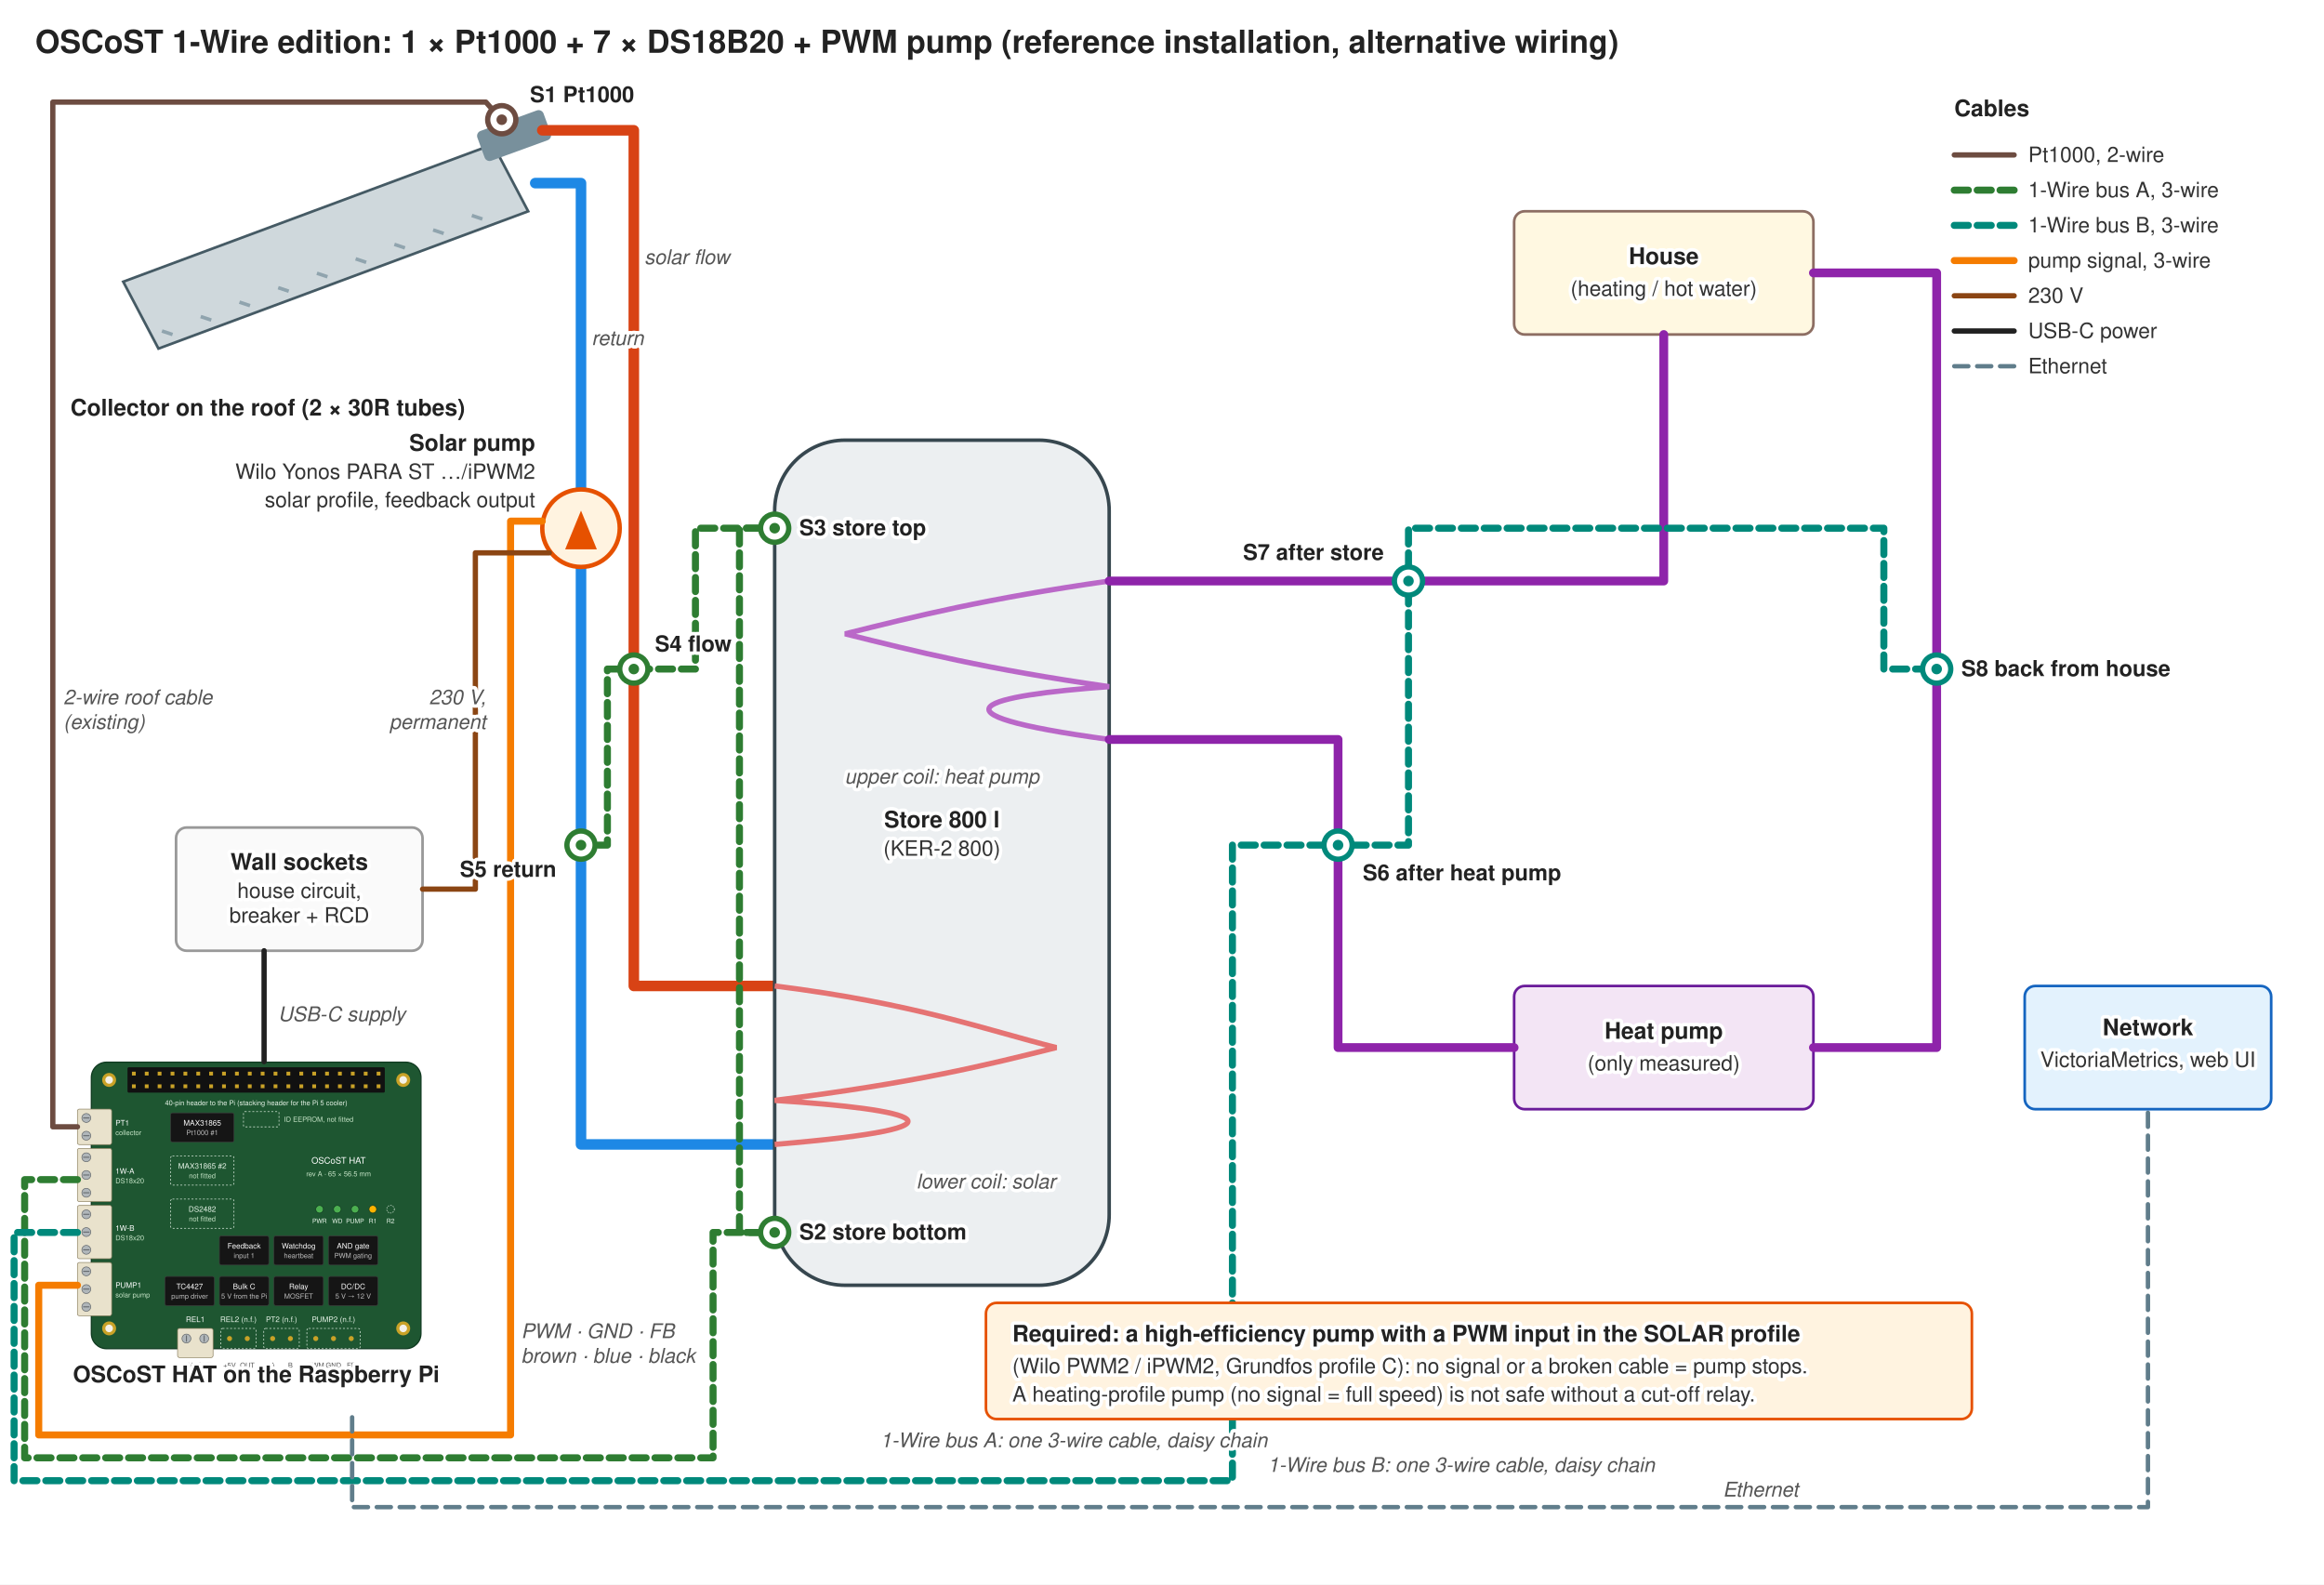
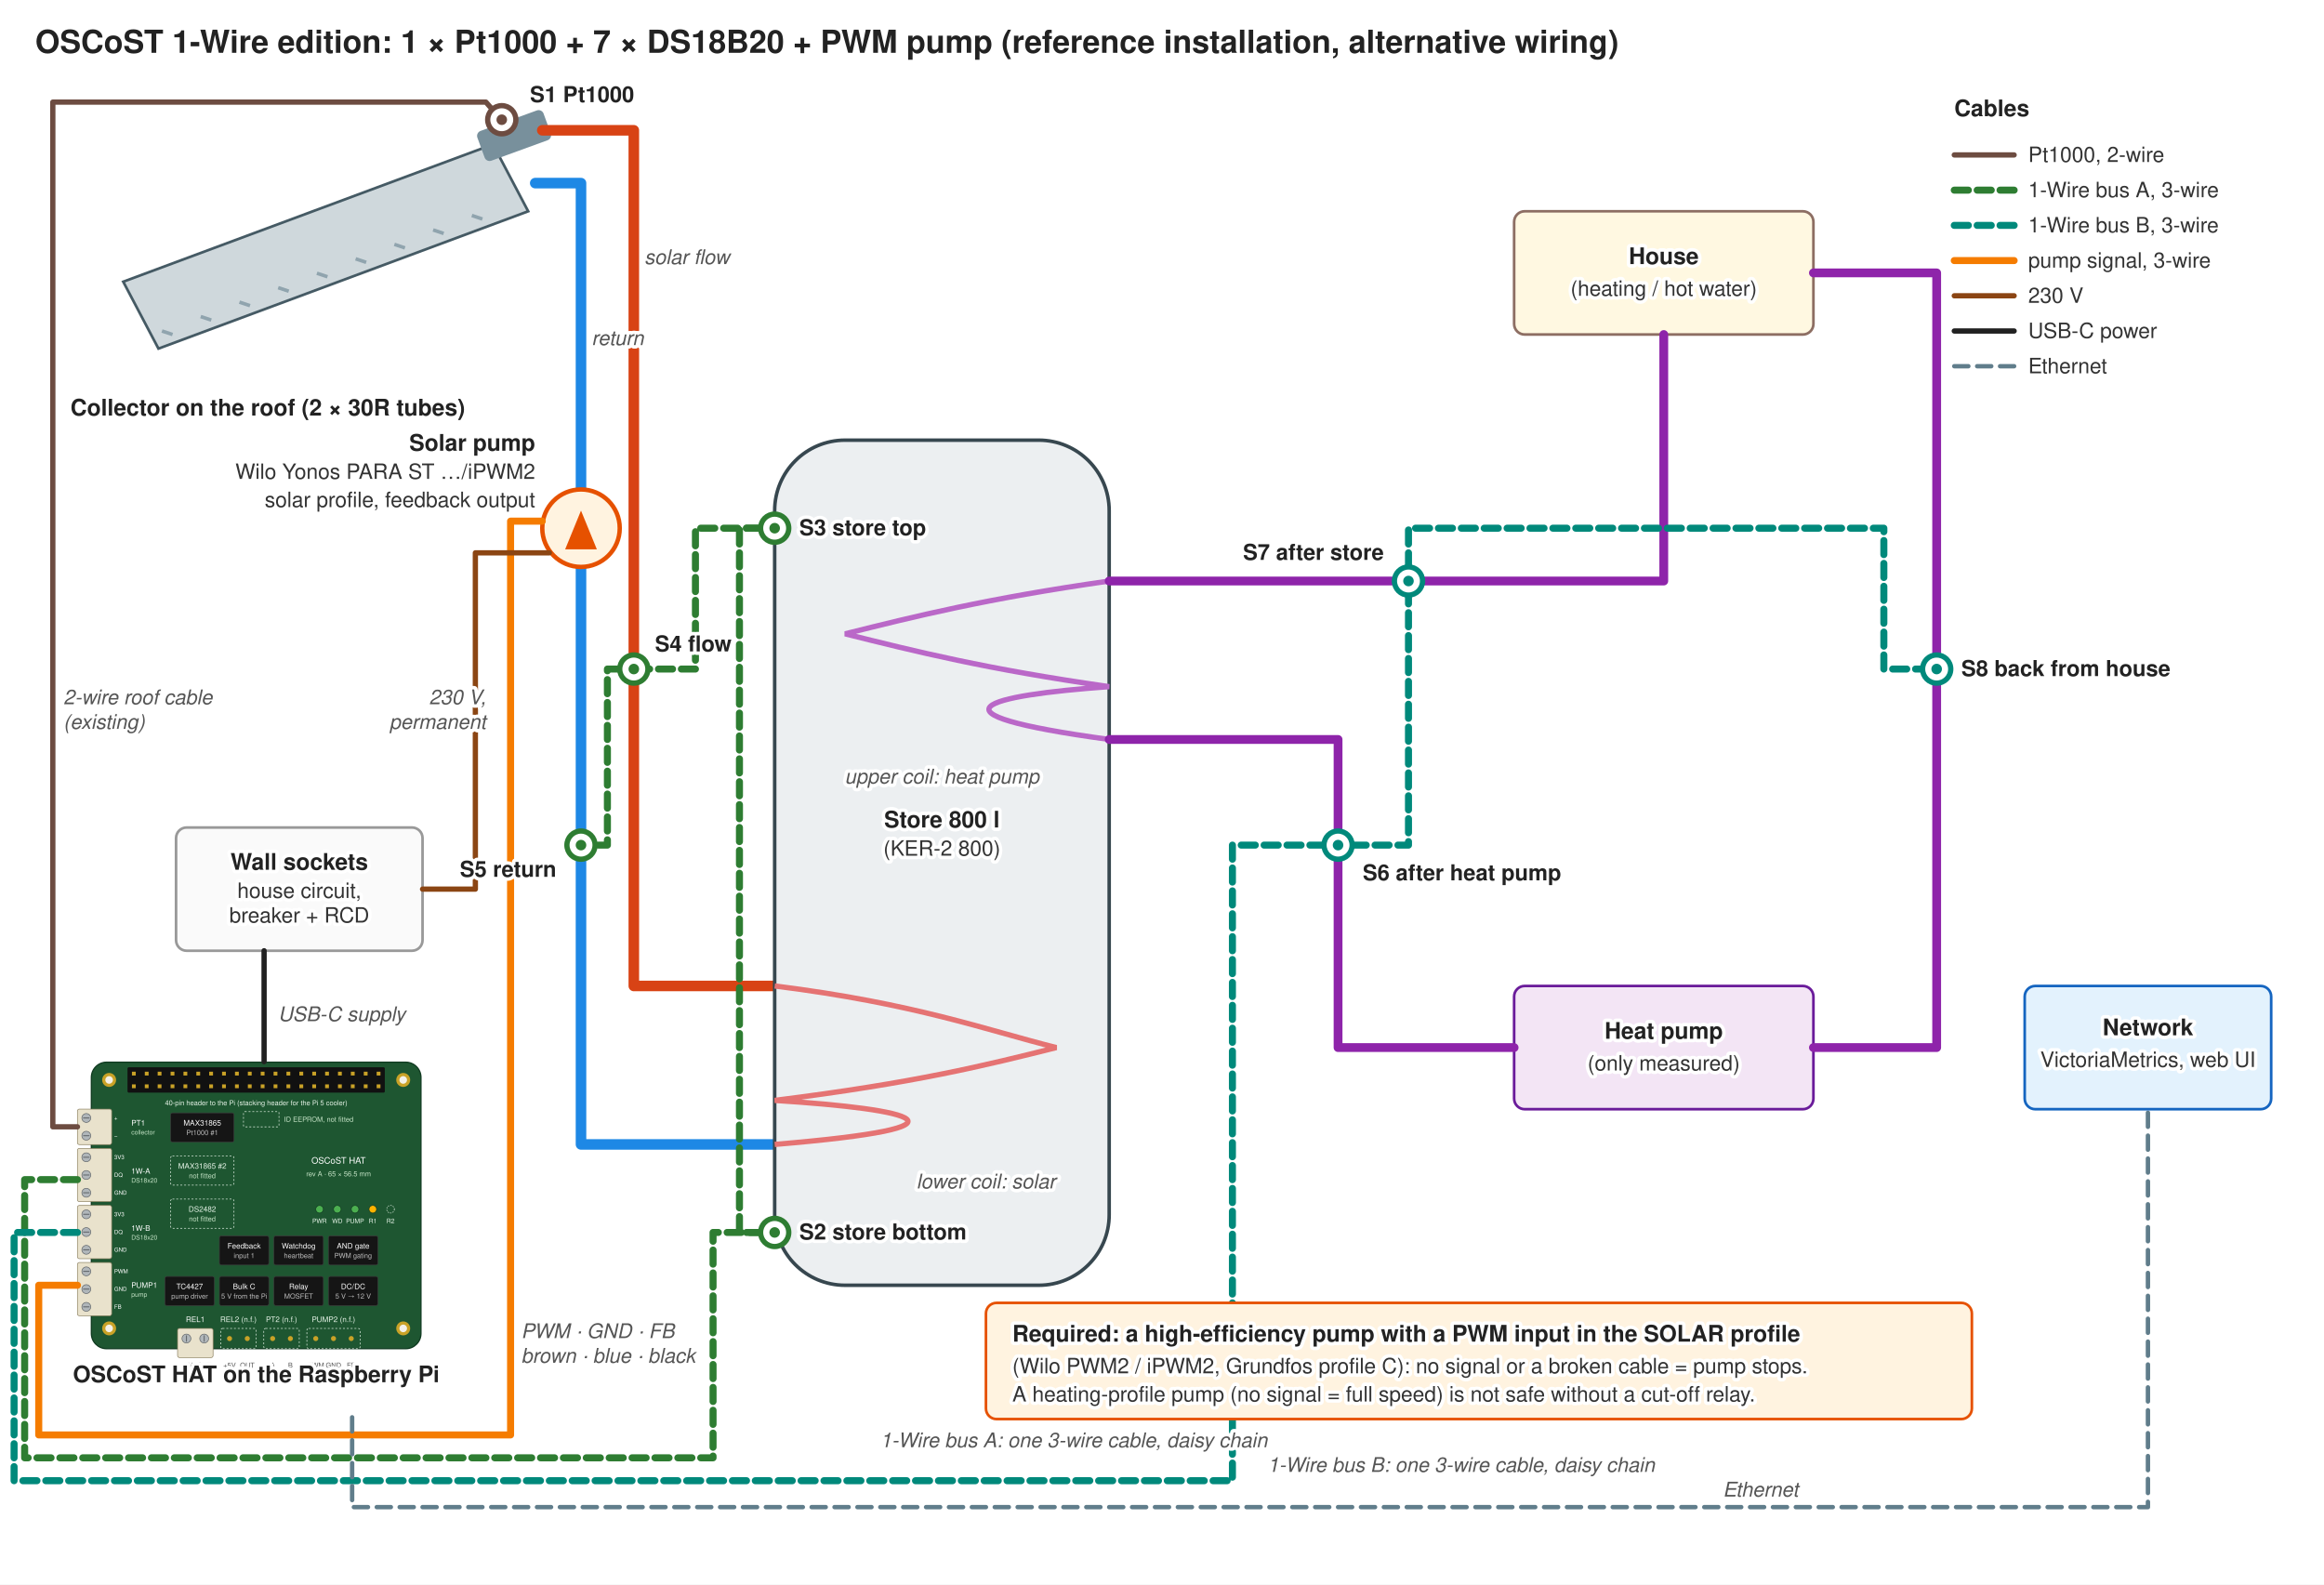
<svg xmlns="http://www.w3.org/2000/svg" width="2640" height="1800" viewBox="0 0 1320 900" font-family="Helvetica, Arial, sans-serif">
  <style>text{paint-order:stroke;stroke:#fff;stroke-width:4px;stroke-linejoin:round}.n{font-size:12px;fill:#333}.s{font-size:12.5px;font-weight:bold;fill:#222}.h{font-size:18px;font-weight:bold;fill:#222}.b{font-size:13px;font-weight:bold;fill:#222}.w{font-size:12px;fill:#fff;stroke:none}.wb{font-size:13px;font-weight:bold;fill:#fff;stroke:none}.o{font-size:11.5px;font-style:italic;fill:#555}.th,.ts{stroke:none}</style>
  <rect width="1320" height="900" fill="white" />
  <text x="20" y="30" class="h" text-anchor="start">OSCoST 1-Wire edition: 1 × Pt1000 + 7 × DS18B20 + PWM pump (reference installation, alternative wiring)</text>
  <polygon points="70,160 280,82 300,120 90,198" fill="#cfd8dc" stroke="#455a64" stroke-width="1.5" />
  <line x1="92" y1="188.0" x2="98" y2="190.0" stroke="#90a4ae" stroke-width="2" />
  <line x1="114" y1="179.8" x2="120" y2="181.8" stroke="#90a4ae" stroke-width="2" />
  <line x1="136" y1="171.6" x2="142" y2="173.6" stroke="#90a4ae" stroke-width="2" />
  <line x1="158" y1="163.4" x2="164" y2="165.4" stroke="#90a4ae" stroke-width="2" />
  <line x1="180" y1="155.2" x2="186" y2="157.2" stroke="#90a4ae" stroke-width="2" />
  <line x1="202" y1="147.0" x2="208" y2="149.0" stroke="#90a4ae" stroke-width="2" />
  <line x1="224" y1="138.8" x2="230" y2="140.8" stroke="#90a4ae" stroke-width="2" />
  <line x1="246" y1="130.6" x2="252" y2="132.6" stroke="#90a4ae" stroke-width="2" />
  <line x1="268" y1="122.4" x2="274" y2="124.4" stroke="#90a4ae" stroke-width="2" />
  <rect x="272" y="68" width="40" height="18" rx="3" fill="#78909c" transform="rotate(-20 292 77)" />
  <text x="40" y="236" class="b" text-anchor="start">Collector on the roof (2 × 30R tubes)</text>
  <polyline points="308,74 360,74 360,560 440,560" fill="none" stroke="#d84315" stroke-width="6" stroke-linecap="round" stroke-linejoin="round" />
  <polyline points="440,650 330,650 330,104 304,104" fill="none" stroke="#1e88e5" stroke-width="6" stroke-linecap="round" stroke-linejoin="round" />
  <text x="366" y="150" class="o" text-anchor="start">solar flow</text>
  <text x="336" y="196" class="o" text-anchor="start">return</text>
  <circle cx="330" cy="300" r="22" fill="#fff3e0" stroke="#e65100" stroke-width="2.5" />
  <polygon points="321,312 339,312 330,290" fill="#e65100" />
  <text x="304" y="256" class="b" text-anchor="end">Solar pump</text>
  <text x="304" y="272" class="n" text-anchor="end">Wilo Yonos PARA ST …/iPWM2</text>
  <text x="304" y="288" class="n" text-anchor="end">solar profile, feedback output</text>
  <rect x="440" y="250" width="190" height="480" rx="40" fill="#eceff1" stroke="#37474f" stroke-width="2" />
  <path d="M440,560 C520,570 560,585 600,595 C560,605 520,615 440,625 C520,630 560,640 440,650" fill="none" stroke="#e57373" stroke-width="3" />
  <path d="M630,330 C560,340 520,350 480,360 C520,370 560,380 630,390 C560,395 520,405 630,420" fill="none" stroke="#ba68c8" stroke-width="3" />
  <text x="535" y="470" class="b" text-anchor="middle">Store 800 l</text>
  <text x="535" y="486" class="n" text-anchor="middle">(KER-2 800)</text>
  <text x="535" y="445" class="o" text-anchor="middle">upper coil: heat pump</text>
  <text x="560" y="675" class="o" text-anchor="middle">lower coil: solar</text>
  <rect x="860" y="120" width="170" height="70" rx="6" fill="#fff8e1" stroke="#8d6e63" stroke-width="1.5" />
  <text x="945" y="150" class="b" text-anchor="middle">House</text>
  <text x="945" y="168" class="n" text-anchor="middle">(heating / hot water)</text>
  <rect x="860" y="560" width="170" height="70" rx="6" fill="#f3e5f5" stroke="#6a1b9a" stroke-width="1.5" />
  <text x="945" y="590" class="b" text-anchor="middle">Heat pump</text>
  <text x="945" y="608" class="n" text-anchor="middle">(only measured)</text>
  <polyline points="860,595 760,595 760,420 630,420" fill="none" stroke="#8e24aa" stroke-width="5" stroke-linecap="round" stroke-linejoin="round" />
  <polyline points="630,330 945,330 945,190" fill="none" stroke="#8e24aa" stroke-width="5" stroke-linecap="round" stroke-linejoin="round" />
  <polyline points="1030,155 1100,155 1100,595 1030,595" fill="none" stroke="#8e24aa" stroke-width="5" stroke-linecap="round" stroke-linejoin="round" />
  <rect x="100" y="470" width="140" height="70" rx="6" fill="#fafafa" stroke="#999" stroke-width="1.5" />
  <text x="170" y="494" class="b" text-anchor="middle">Wall sockets</text>
  <text x="170" y="510" class="n" text-anchor="middle">house circuit,</text>
  <text x="170" y="524" class="n" text-anchor="middle">breaker + RCD</text>
  <g transform="translate(23.1,592.5) scale(0.36)">
    <rect x="80" y="30" width="520" height="452" rx="24" fill="#1E5631" stroke="#0F3A20" stroke-width="2" />
    <circle cx="108" cy="58" r="11" fill="#C9A227" />
    <circle cx="108" cy="58" r="6" fill="#F4F1E8" />
    <circle cx="572" cy="58" r="11" fill="#C9A227" />
    <circle cx="572" cy="58" r="6" fill="#F4F1E8" />
    <circle cx="108" cy="450" r="11" fill="#C9A227" />
    <circle cx="108" cy="450" r="6" fill="#F4F1E8" />
    <circle cx="572" cy="450" r="11" fill="#C9A227" />
    <circle cx="572" cy="450" r="6" fill="#F4F1E8" />
    <rect x="137" y="38" width="406" height="40" rx="2" fill="#111111" />
    <rect x="144.0" y="45" width="6" height="6" fill="#C9A227" />
    <rect x="144.0" y="65" width="6" height="6" fill="#C9A227" />
    <rect x="164.3" y="45" width="6" height="6" fill="#C9A227" />
    <rect x="164.3" y="65" width="6" height="6" fill="#C9A227" />
    <rect x="184.6" y="45" width="6" height="6" fill="#C9A227" />
    <rect x="184.6" y="65" width="6" height="6" fill="#C9A227" />
    <rect x="205.0" y="45" width="6" height="6" fill="#C9A227" />
    <rect x="205.0" y="65" width="6" height="6" fill="#C9A227" />
    <rect x="225.3" y="45" width="6" height="6" fill="#C9A227" />
    <rect x="225.3" y="65" width="6" height="6" fill="#C9A227" />
    <rect x="245.6" y="45" width="6" height="6" fill="#C9A227" />
    <rect x="245.6" y="65" width="6" height="6" fill="#C9A227" />
    <rect x="265.9" y="45" width="6" height="6" fill="#C9A227" />
    <rect x="265.9" y="65" width="6" height="6" fill="#C9A227" />
    <rect x="286.2" y="45" width="6" height="6" fill="#C9A227" />
    <rect x="286.2" y="65" width="6" height="6" fill="#C9A227" />
    <rect x="306.6" y="45" width="6" height="6" fill="#C9A227" />
    <rect x="306.6" y="65" width="6" height="6" fill="#C9A227" />
    <rect x="326.9" y="45" width="6" height="6" fill="#C9A227" />
    <rect x="326.9" y="65" width="6" height="6" fill="#C9A227" />
    <rect x="347.2" y="45" width="6" height="6" fill="#C9A227" />
    <rect x="347.2" y="65" width="6" height="6" fill="#C9A227" />
    <rect x="367.5" y="45" width="6" height="6" fill="#C9A227" />
    <rect x="367.5" y="65" width="6" height="6" fill="#C9A227" />
    <rect x="387.8" y="45" width="6" height="6" fill="#C9A227" />
    <rect x="387.8" y="65" width="6" height="6" fill="#C9A227" />
    <rect x="408.2" y="45" width="6" height="6" fill="#C9A227" />
    <rect x="408.2" y="65" width="6" height="6" fill="#C9A227" />
    <rect x="428.5" y="45" width="6" height="6" fill="#C9A227" />
    <rect x="428.5" y="65" width="6" height="6" fill="#C9A227" />
    <rect x="448.8" y="45" width="6" height="6" fill="#C9A227" />
    <rect x="448.8" y="65" width="6" height="6" fill="#C9A227" />
    <rect x="469.1" y="45" width="6" height="6" fill="#C9A227" />
    <rect x="469.1" y="65" width="6" height="6" fill="#C9A227" />
    <rect x="489.4" y="45" width="6" height="6" fill="#C9A227" />
    <rect x="489.4" y="65" width="6" height="6" fill="#C9A227" />
    <rect x="509.8" y="45" width="6" height="6" fill="#C9A227" />
    <rect x="509.8" y="65" width="6" height="6" fill="#C9A227" />
    <rect x="530.1" y="45" width="6" height="6" fill="#C9A227" />
    <rect x="530.1" y="65" width="6" height="6" fill="#C9A227" />
    <text class="ts" x="340" y="98" text-anchor="middle" style="font-size:11px;font-weight:400;fill:#E8F5E9">40-pin header to the Pi (stacking header for the Pi 5 cooler)</text>
    <rect x="320" y="108" width="56" height="24" rx="2" fill="none" stroke="#E8F5E9" stroke-width="1" stroke-dasharray="3 3" />
    <text class="ts" x="384" y="124" text-anchor="start" style="font-size:11px;font-weight:400;fill:#C8E6C9">ID EEPROM, not fitted</text>
+     <text class="ts" x="116" y="121" text-anchor="start" style="font-size:9px;font-weight:400;fill:#ffffff">+</text>
+     <text class="ts" x="116" y="149" text-anchor="start" style="font-size:9px;font-weight:400;fill:#ffffff">−</text>
    <rect x="58" y="104" width="54" height="56" rx="3" fill="#E9E2CC" stroke="#8A7F5F" stroke-width="1" />
    <circle cx="72" cy="118" r="7" fill="#B0B6BA" stroke="#5F6468" />
    <line x1="67" y1="118" x2="77" y2="118" stroke="#5F6468" stroke-width="1.5" />
    <circle cx="72" cy="146" r="7" fill="#B0B6BA" stroke="#5F6468" />
    <line x1="67" y1="146" x2="77" y2="146" stroke="#5F6468" stroke-width="1.5" />
-     <text class="th" x="118" y="130.0" text-anchor="start" style="font-size:12px;font-weight:500;fill:#ffffff">PT1</text>
-     <text class="ts" x="118" y="145.0" text-anchor="start" style="font-size:11px;font-weight:400;fill:#C8E6C9">collector</text>
+     <text class="th" x="143" y="130.0" text-anchor="start" style="font-size:12px;font-weight:500;fill:#ffffff">PT1</text>
+     <text class="ts" x="143" y="144.0" text-anchor="start" style="font-size:10px;font-weight:400;fill:#C8E6C9">collector</text>
+     <text class="ts" x="116" y="183" text-anchor="start" style="font-size:9px;font-weight:400;fill:#ffffff">3V3</text>
+     <text class="ts" x="116" y="211" text-anchor="start" style="font-size:9px;font-weight:400;fill:#ffffff">DQ</text>
+     <text class="ts" x="116" y="239" text-anchor="start" style="font-size:9px;font-weight:400;fill:#ffffff">GND</text>
    <rect x="58" y="166" width="54" height="84" rx="3" fill="#E9E2CC" stroke="#8A7F5F" stroke-width="1" />
    <circle cx="72" cy="180" r="7" fill="#B0B6BA" stroke="#5F6468" />
    <line x1="67" y1="180" x2="77" y2="180" stroke="#5F6468" stroke-width="1.5" />
    <circle cx="72" cy="208" r="7" fill="#B0B6BA" stroke="#5F6468" />
    <line x1="67" y1="208" x2="77" y2="208" stroke="#5F6468" stroke-width="1.5" />
    <circle cx="72" cy="236" r="7" fill="#B0B6BA" stroke="#5F6468" />
    <line x1="67" y1="236" x2="77" y2="236" stroke="#5F6468" stroke-width="1.5" />
-     <text class="th" x="118" y="206.0" text-anchor="start" style="font-size:12px;font-weight:500;fill:#ffffff">1W-A</text>
-     <text class="ts" x="118" y="221.0" text-anchor="start" style="font-size:11px;font-weight:400;fill:#C8E6C9">DS18x20</text>
+     <text class="th" x="143" y="206.0" text-anchor="start" style="font-size:12px;font-weight:500;fill:#ffffff">1W-A</text>
+     <text class="ts" x="143" y="220.0" text-anchor="start" style="font-size:10px;font-weight:400;fill:#C8E6C9">DS18x20</text>
+     <text class="ts" x="116" y="273" text-anchor="start" style="font-size:9px;font-weight:400;fill:#ffffff">3V3</text>
+     <text class="ts" x="116" y="301" text-anchor="start" style="font-size:9px;font-weight:400;fill:#ffffff">DQ</text>
+     <text class="ts" x="116" y="329" text-anchor="start" style="font-size:9px;font-weight:400;fill:#ffffff">GND</text>
    <rect x="58" y="256" width="54" height="84" rx="3" fill="#E9E2CC" stroke="#8A7F5F" stroke-width="1" />
    <circle cx="72" cy="270" r="7" fill="#B0B6BA" stroke="#5F6468" />
    <line x1="67" y1="270" x2="77" y2="270" stroke="#5F6468" stroke-width="1.5" />
    <circle cx="72" cy="298" r="7" fill="#B0B6BA" stroke="#5F6468" />
    <line x1="67" y1="298" x2="77" y2="298" stroke="#5F6468" stroke-width="1.5" />
    <circle cx="72" cy="326" r="7" fill="#B0B6BA" stroke="#5F6468" />
    <line x1="67" y1="326" x2="77" y2="326" stroke="#5F6468" stroke-width="1.5" />
-     <text class="th" x="118" y="296.0" text-anchor="start" style="font-size:12px;font-weight:500;fill:#ffffff">1W-B</text>
-     <text class="ts" x="118" y="311.0" text-anchor="start" style="font-size:11px;font-weight:400;fill:#C8E6C9">DS18x20</text>
+     <text class="th" x="143" y="296.0" text-anchor="start" style="font-size:12px;font-weight:500;fill:#ffffff">1W-B</text>
+     <text class="ts" x="143" y="310.0" text-anchor="start" style="font-size:10px;font-weight:400;fill:#C8E6C9">DS18x20</text>
+     <text class="ts" x="116" y="363" text-anchor="start" style="font-size:9px;font-weight:400;fill:#ffffff">PWM</text>
+     <text class="ts" x="116" y="391" text-anchor="start" style="font-size:9px;font-weight:400;fill:#ffffff">GND</text>
+     <text class="ts" x="116" y="419" text-anchor="start" style="font-size:9px;font-weight:400;fill:#ffffff">FB</text>
    <rect x="58" y="346" width="54" height="84" rx="3" fill="#E9E2CC" stroke="#8A7F5F" stroke-width="1" />
    <circle cx="72" cy="360" r="7" fill="#B0B6BA" stroke="#5F6468" />
    <line x1="67" y1="360" x2="77" y2="360" stroke="#5F6468" stroke-width="1.5" />
    <circle cx="72" cy="388" r="7" fill="#B0B6BA" stroke="#5F6468" />
    <line x1="67" y1="388" x2="77" y2="388" stroke="#5F6468" stroke-width="1.5" />
    <circle cx="72" cy="416" r="7" fill="#B0B6BA" stroke="#5F6468" />
    <line x1="67" y1="416" x2="77" y2="416" stroke="#5F6468" stroke-width="1.5" />
-     <text class="th" x="118" y="386.0" text-anchor="start" style="font-size:12px;font-weight:500;fill:#ffffff">PUMP1</text>
-     <text class="ts" x="118" y="401.0" text-anchor="start" style="font-size:11px;font-weight:400;fill:#C8E6C9">solar pump</text>
+     <text class="th" x="143" y="386.0" text-anchor="start" style="font-size:12px;font-weight:500;fill:#ffffff">PUMP1</text>
+     <text class="ts" x="143" y="400.0" text-anchor="start" style="font-size:10px;font-weight:400;fill:#C8E6C9">pump</text>
    <rect x="216" y="450" width="56" height="46" rx="3" fill="#E9E2CC" stroke="#8A7F5F" stroke-width="1" />
    <circle cx="230" cy="466" r="7" fill="#B0B6BA" stroke="#5F6468" />
    <line x1="230" y1="461" x2="230" y2="471" stroke="#5F6468" stroke-width="1.5" />
    <text class="ts" x="230" y="512" text-anchor="middle" style="font-size:11px;font-weight:400;fill:#555555">+5V</text>
    <circle cx="258" cy="466" r="7" fill="#B0B6BA" stroke="#5F6468" />
    <line x1="258" y1="461" x2="258" y2="471" stroke="#5F6468" stroke-width="1.5" />
    <text class="ts" x="258" y="512" text-anchor="middle" style="font-size:11px;font-weight:400;fill:#555555">OUT</text>
    <text class="th" x="244.0" y="440" text-anchor="middle" style="font-size:12px;font-weight:500;fill:#ffffff">REL1</text>
    <rect x="284" y="450" width="56" height="32" rx="3" fill="none" stroke="#E8F5E9" stroke-width="1" stroke-dasharray="3 3" />
    <circle cx="298" cy="466" r="4" fill="#C9A227" />
    <text class="ts" x="298" y="512" text-anchor="middle" style="font-size:11px;font-weight:400;fill:#555555">+5V</text>
    <circle cx="326" cy="466" r="4" fill="#C9A227" />
    <text class="ts" x="326" y="512" text-anchor="middle" style="font-size:11px;font-weight:400;fill:#555555">OUT</text>
    <text class="th" x="312.0" y="440" text-anchor="middle" style="font-size:12px;font-weight:500;fill:#E8F5E9">REL2 (n.f.)</text>
    <rect x="352" y="450" width="56" height="32" rx="3" fill="none" stroke="#E8F5E9" stroke-width="1" stroke-dasharray="3 3" />
    <circle cx="366" cy="466" r="4" fill="#C9A227" />
    <text class="ts" x="366" y="512" text-anchor="middle" style="font-size:11px;font-weight:400;fill:#555555">A</text>
    <circle cx="394" cy="466" r="4" fill="#C9A227" />
    <text class="ts" x="394" y="512" text-anchor="middle" style="font-size:11px;font-weight:400;fill:#555555">B</text>
    <text class="th" x="380.0" y="440" text-anchor="middle" style="font-size:12px;font-weight:500;fill:#E8F5E9">PT2 (n.f.)</text>
    <rect x="420" y="450" width="84" height="32" rx="3" fill="none" stroke="#E8F5E9" stroke-width="1" stroke-dasharray="3 3" />
    <circle cx="434" cy="466" r="4" fill="#C9A227" />
    <text class="ts" x="434" y="512" text-anchor="middle" style="font-size:11px;font-weight:400;fill:#555555">PWM</text>
    <circle cx="462" cy="466" r="4" fill="#C9A227" />
    <text class="ts" x="462" y="512" text-anchor="middle" style="font-size:11px;font-weight:400;fill:#555555">GND</text>
    <circle cx="490" cy="466" r="4" fill="#C9A227" />
    <text class="ts" x="490" y="512" text-anchor="middle" style="font-size:11px;font-weight:400;fill:#555555">FB</text>
    <text class="th" x="462.0" y="440" text-anchor="middle" style="font-size:12px;font-weight:500;fill:#E8F5E9">PUMP2 (n.f.)</text>
    <rect x="205" y="110" width="100" height="46" rx="3" fill="#151515" stroke="#3a3a3a" stroke-width="1" />
    <text class="th" x="255.0" y="130.0" text-anchor="middle" style="font-size:12px;font-weight:500;fill:#ffffff">MAX31865</text>
    <text class="ts" x="255.0" y="145.0" text-anchor="middle" style="font-size:11px;font-weight:400;fill:#bdbdbd">Pt1000 #1</text>
    <rect x="205" y="178" width="100" height="46" rx="3" fill="none" stroke="#E8F5E9" stroke-width="1" stroke-dasharray="3 3" />
    <text class="th" x="255" y="198" text-anchor="middle" style="font-size:12px;font-weight:500;fill:#E8F5E9">MAX31865 #2</text>
    <text class="ts" x="255" y="213" text-anchor="middle" style="font-size:11px;font-weight:400;fill:#C8E6C9">not fitted</text>
    <rect x="205" y="246" width="100" height="46" rx="3" fill="none" stroke="#E8F5E9" stroke-width="1" stroke-dasharray="3 3" />
    <text class="th" x="255" y="266" text-anchor="middle" style="font-size:12px;font-weight:500;fill:#E8F5E9">DS2482</text>
    <text class="ts" x="255" y="281" text-anchor="middle" style="font-size:11px;font-weight:400;fill:#C8E6C9">not fitted</text>
    <rect x="196" y="368" width="78" height="46" rx="3" fill="#151515" stroke="#3a3a3a" stroke-width="1" />
    <text class="th" x="235.0" y="388.0" text-anchor="middle" style="font-size:12px;font-weight:500;fill:#ffffff">TC4427</text>
    <text class="ts" x="235.0" y="403.0" text-anchor="middle" style="font-size:11px;font-weight:400;fill:#bdbdbd">pump driver</text>
    <rect x="282" y="368" width="78" height="46" rx="3" fill="#151515" stroke="#3a3a3a" stroke-width="1" />
    <text class="th" x="321.0" y="388.0" text-anchor="middle" style="font-size:12px;font-weight:500;fill:#ffffff">Bulk C</text>
    <text class="ts" x="321.0" y="403.0" text-anchor="middle" style="font-size:11px;font-weight:400;fill:#bdbdbd">5 V from the Pi</text>
    <rect x="368" y="368" width="78" height="46" rx="3" fill="#151515" stroke="#3a3a3a" stroke-width="1" />
    <text class="th" x="407.0" y="388.0" text-anchor="middle" style="font-size:12px;font-weight:500;fill:#ffffff">Relay</text>
    <text class="ts" x="407.0" y="403.0" text-anchor="middle" style="font-size:11px;font-weight:400;fill:#bdbdbd">MOSFET</text>
    <rect x="454" y="368" width="78" height="46" rx="3" fill="#151515" stroke="#3a3a3a" stroke-width="1" />
    <text class="th" x="493.0" y="388.0" text-anchor="middle" style="font-size:12px;font-weight:500;fill:#ffffff">DC/DC</text>
    <text class="ts" x="493.0" y="403.0" text-anchor="middle" style="font-size:11px;font-weight:400;fill:#bdbdbd">5 V → 12 V</text>
    <rect x="282" y="304" width="78" height="46" rx="3" fill="#151515" stroke="#3a3a3a" stroke-width="1" />
    <text class="th" x="321.0" y="324.0" text-anchor="middle" style="font-size:12px;font-weight:500;fill:#ffffff">Feedback</text>
    <text class="ts" x="321.0" y="339.0" text-anchor="middle" style="font-size:11px;font-weight:400;fill:#bdbdbd">input 1</text>
    <rect x="368" y="304" width="78" height="46" rx="3" fill="#151515" stroke="#3a3a3a" stroke-width="1" />
    <text class="th" x="407.0" y="324.0" text-anchor="middle" style="font-size:12px;font-weight:500;fill:#ffffff">Watchdog</text>
    <text class="ts" x="407.0" y="339.0" text-anchor="middle" style="font-size:11px;font-weight:400;fill:#bdbdbd">heartbeat</text>
    <rect x="454" y="304" width="78" height="46" rx="3" fill="#151515" stroke="#3a3a3a" stroke-width="1" />
    <text class="th" x="493.0" y="324.0" text-anchor="middle" style="font-size:12px;font-weight:500;fill:#ffffff">AND gate</text>
    <text class="ts" x="493.0" y="339.0" text-anchor="middle" style="font-size:11px;font-weight:400;fill:#bdbdbd">PWM gating</text>
    <circle cx="440" cy="262" r="6" fill="#4CAF50" stroke="#0F3A20" />
    <text class="ts" x="440" y="284" text-anchor="middle" style="font-size:10px;font-weight:400;fill:#E8F5E9">PWR</text>
    <circle cx="468" cy="262" r="6" fill="#4CAF50" stroke="#0F3A20" />
    <text class="ts" x="468" y="284" text-anchor="middle" style="font-size:10px;font-weight:400;fill:#E8F5E9">WD</text>
    <circle cx="496" cy="262" r="6" fill="#4CAF50" stroke="#0F3A20" />
    <text class="ts" x="496" y="284" text-anchor="middle" style="font-size:10px;font-weight:400;fill:#E8F5E9">PUMP</text>
    <circle cx="524" cy="262" r="6" fill="#FFB300" stroke="#0F3A20" />
    <text class="ts" x="524" y="284" text-anchor="middle" style="font-size:10px;font-weight:400;fill:#E8F5E9">R1</text>
    <circle cx="552" cy="262" r="6" fill="none" stroke="#E8F5E9" stroke-dasharray="2 2" />
    <text class="ts" x="552" y="284" text-anchor="middle" style="font-size:10px;font-weight:400;fill:#E8F5E9">R2</text>
    <text class="th" x="470" y="190" text-anchor="middle" style="font-size:14px;font-weight:500;fill:#ffffff">OSCoST HAT</text>
    <text class="ts" x="470" y="210" text-anchor="middle" style="font-size:11px;font-weight:400;fill:#C8E6C9">rev A · 65 × 56.5 mm</text>
  </g>
  <text x="145.52" y="785.08" class="b" text-anchor="middle">OSCoST HAT on the Raspberry Pi</text>
  <polyline points="44,640 30,640 30,58 276,58 283,66" fill="none" stroke="#6d4c41" stroke-width="3" stroke-linecap="round" stroke-linejoin="round" />
  <text x="36" y="400" class="o" text-anchor="start">2-wire roof cable</text>
  <text x="36" y="414" class="o" text-anchor="start">(existing)</text>
  <polyline points="44,730 22,730 22,815 290,815 290,296 308,296" fill="none" stroke="#f57c00" stroke-width="4" stroke-linecap="round" stroke-linejoin="round" />
  <polyline points="312,314 270,314 270,505 240,505" fill="none" stroke="#8B4513" stroke-width="3" stroke-linecap="round" stroke-linejoin="round" />
  <text x="296" y="760" class="o" text-anchor="start">PWM · GND · FB</text>
  <text x="296" y="774" class="o" text-anchor="start">brown · blue · black</text>
  <text x="276" y="400" class="o" text-anchor="end">230 V,</text>
  <text x="276" y="414" class="o" text-anchor="end">permanent</text>
  <polyline points="150,603 150,540" fill="none" stroke="#212121" stroke-width="3" stroke-linecap="round" stroke-linejoin="round" />
  <text x="158" y="580" class="o" text-anchor="start">USB-C supply</text>
  <polyline points="44,670 14,670 14,828 405,828 405,700 432,700" fill="none" stroke="#2e7d32" stroke-width="4" stroke-linecap="round" stroke-linejoin="round" stroke-dasharray="8 5" />
  <polyline points="432,700 420,700 420,300 432,300" fill="none" stroke="#2e7d32" stroke-width="4" stroke-linecap="round" stroke-linejoin="round" stroke-dasharray="8 5" />
  <polyline points="432,300 395,300 395,380 368,380" fill="none" stroke="#2e7d32" stroke-width="4" stroke-linecap="round" stroke-linejoin="round" stroke-dasharray="8 5" />
  <polyline points="352,380 345,380 345,480 338,480" fill="none" stroke="#2e7d32" stroke-width="4" stroke-linecap="round" stroke-linejoin="round" stroke-dasharray="8 5" />
  <polyline points="44,700 8,700 8,841 700,841 700,480 752,480" fill="none" stroke="#00897b" stroke-width="4" stroke-linecap="round" stroke-linejoin="round" stroke-dasharray="8 5" />
  <polyline points="768,480 800,480 800,338" fill="none" stroke="#00897b" stroke-width="4" stroke-linecap="round" stroke-linejoin="round" stroke-dasharray="8 5" />
  <polyline points="800,322 800,300 1070,300 1070,380 1092,380" fill="none" stroke="#00897b" stroke-width="4" stroke-linecap="round" stroke-linejoin="round" stroke-dasharray="8 5" />
  <polyline points="200,805 200,856 1220,856 1220,630" fill="none" stroke="#607d8b" stroke-width="2.5" stroke-linecap="round" stroke-linejoin="round" stroke-dasharray="8 5" />
  <rect x="1150" y="560" width="140" height="70" rx="6" fill="#e3f2fd" stroke="#1565c0" stroke-width="1.5" />
  <text x="1220" y="588" class="b" text-anchor="middle">Network</text>
  <text x="1220" y="606" class="n" text-anchor="middle">VictoriaMetrics, web UI</text>
  <text x="1000" y="850" class="o" text-anchor="middle">Ethernet</text>
  <text x="500" y="822" class="o" text-anchor="start">1-Wire bus A: one 3-wire cable, daisy chain</text>
  <text x="500" y="835" class="o" text-anchor="start" />
  <text x="720" y="836" class="o" text-anchor="start">1-Wire bus B: one 3-wire cable, daisy chain</text>
  <circle cx="285" cy="68" r="8" fill="#fff" stroke="#6d4c41" stroke-width="3" />
  <circle cx="285" cy="68" r="3" fill="#6d4c41" />
  <text x="301" y="58" class="s" text-anchor="start">S1 Pt1000</text>
  <circle cx="440" cy="700" r="8" fill="#fff" stroke="#2e7d32" stroke-width="3" />
  <circle cx="440" cy="700" r="3" fill="#2e7d32" />
  <text x="454" y="704" class="s" text-anchor="start">S2 store bottom</text>
  <circle cx="440" cy="300" r="8" fill="#fff" stroke="#2e7d32" stroke-width="3" />
  <circle cx="440" cy="300" r="3" fill="#2e7d32" />
  <text x="454" y="304" class="s" text-anchor="start">S3 store top</text>
  <circle cx="360" cy="380" r="8" fill="#fff" stroke="#2e7d32" stroke-width="3" />
  <circle cx="360" cy="380" r="3" fill="#2e7d32" />
  <text x="372" y="370" class="s" text-anchor="start">S4 flow</text>
  <circle cx="330" cy="480" r="8" fill="#fff" stroke="#2e7d32" stroke-width="3" />
  <circle cx="330" cy="480" r="3" fill="#2e7d32" />
  <text x="316" y="498" class="s" text-anchor="end">S5 return</text>
  <circle cx="760" cy="480" r="8" fill="#fff" stroke="#00897b" stroke-width="3" />
  <circle cx="760" cy="480" r="3" fill="#00897b" />
  <text x="774" y="500" class="s" text-anchor="start">S6 after heat pump</text>
  <circle cx="800" cy="330" r="8" fill="#fff" stroke="#00897b" stroke-width="3" />
  <circle cx="800" cy="330" r="3" fill="#00897b" />
  <text x="786" y="318" class="s" text-anchor="end">S7 after store</text>
  <circle cx="1100" cy="380" r="8" fill="#fff" stroke="#00897b" stroke-width="3" />
  <circle cx="1100" cy="380" r="3" fill="#00897b" />
  <text x="1114" y="384" class="s" text-anchor="start">S8 back from house</text>
  <text x="1110" y="66" class="b" text-anchor="start">Cables</text>
  <polyline points="1110,88 1144,88" fill="none" stroke="#6d4c41" stroke-width="3" stroke-linecap="round" stroke-linejoin="round" />
  <text x="1152" y="92" class="n" text-anchor="start">Pt1000, 2-wire</text>
  <polyline points="1110,108 1144,108" fill="none" stroke="#2e7d32" stroke-width="4" stroke-linecap="round" stroke-linejoin="round" stroke-dasharray="8 5" />
  <text x="1152" y="112" class="n" text-anchor="start">1-Wire bus A, 3-wire</text>
  <polyline points="1110,128 1144,128" fill="none" stroke="#00897b" stroke-width="4" stroke-linecap="round" stroke-linejoin="round" stroke-dasharray="8 5" />
  <text x="1152" y="132" class="n" text-anchor="start">1-Wire bus B, 3-wire</text>
  <polyline points="1110,148 1144,148" fill="none" stroke="#f57c00" stroke-width="4" stroke-linecap="round" stroke-linejoin="round" />
  <text x="1152" y="152" class="n" text-anchor="start">pump signal, 3-wire</text>
  <polyline points="1110,168 1144,168" fill="none" stroke="#8B4513" stroke-width="3" stroke-linecap="round" stroke-linejoin="round" />
  <text x="1152" y="172" class="n" text-anchor="start">230 V</text>
  <polyline points="1110,188 1144,188" fill="none" stroke="#212121" stroke-width="3" stroke-linecap="round" stroke-linejoin="round" />
  <text x="1152" y="192" class="n" text-anchor="start">USB-C power</text>
  <polyline points="1110,208 1144,208" fill="none" stroke="#607d8b" stroke-width="2.5" stroke-linecap="round" stroke-linejoin="round" stroke-dasharray="8 5" />
  <text x="1152" y="212" class="n" text-anchor="start">Ethernet</text>
  <rect x="560" y="740" width="560" height="66" rx="6" fill="#fff3e0" stroke="#e65100" stroke-width="1.5" />
  <text x="575" y="762" class="b" text-anchor="start">Required: a high-efficiency pump with a PWM input in the SOLAR profile</text>
  <text x="575" y="780" class="n" text-anchor="start">(Wilo PWM2 / iPWM2, Grundfos profile C): no signal or a broken cable = pump stops.</text>
  <text x="575" y="796" class="n" text-anchor="start">A heating-profile pump (no signal = full speed) is not safe without a cut-off relay.</text>
</svg>
